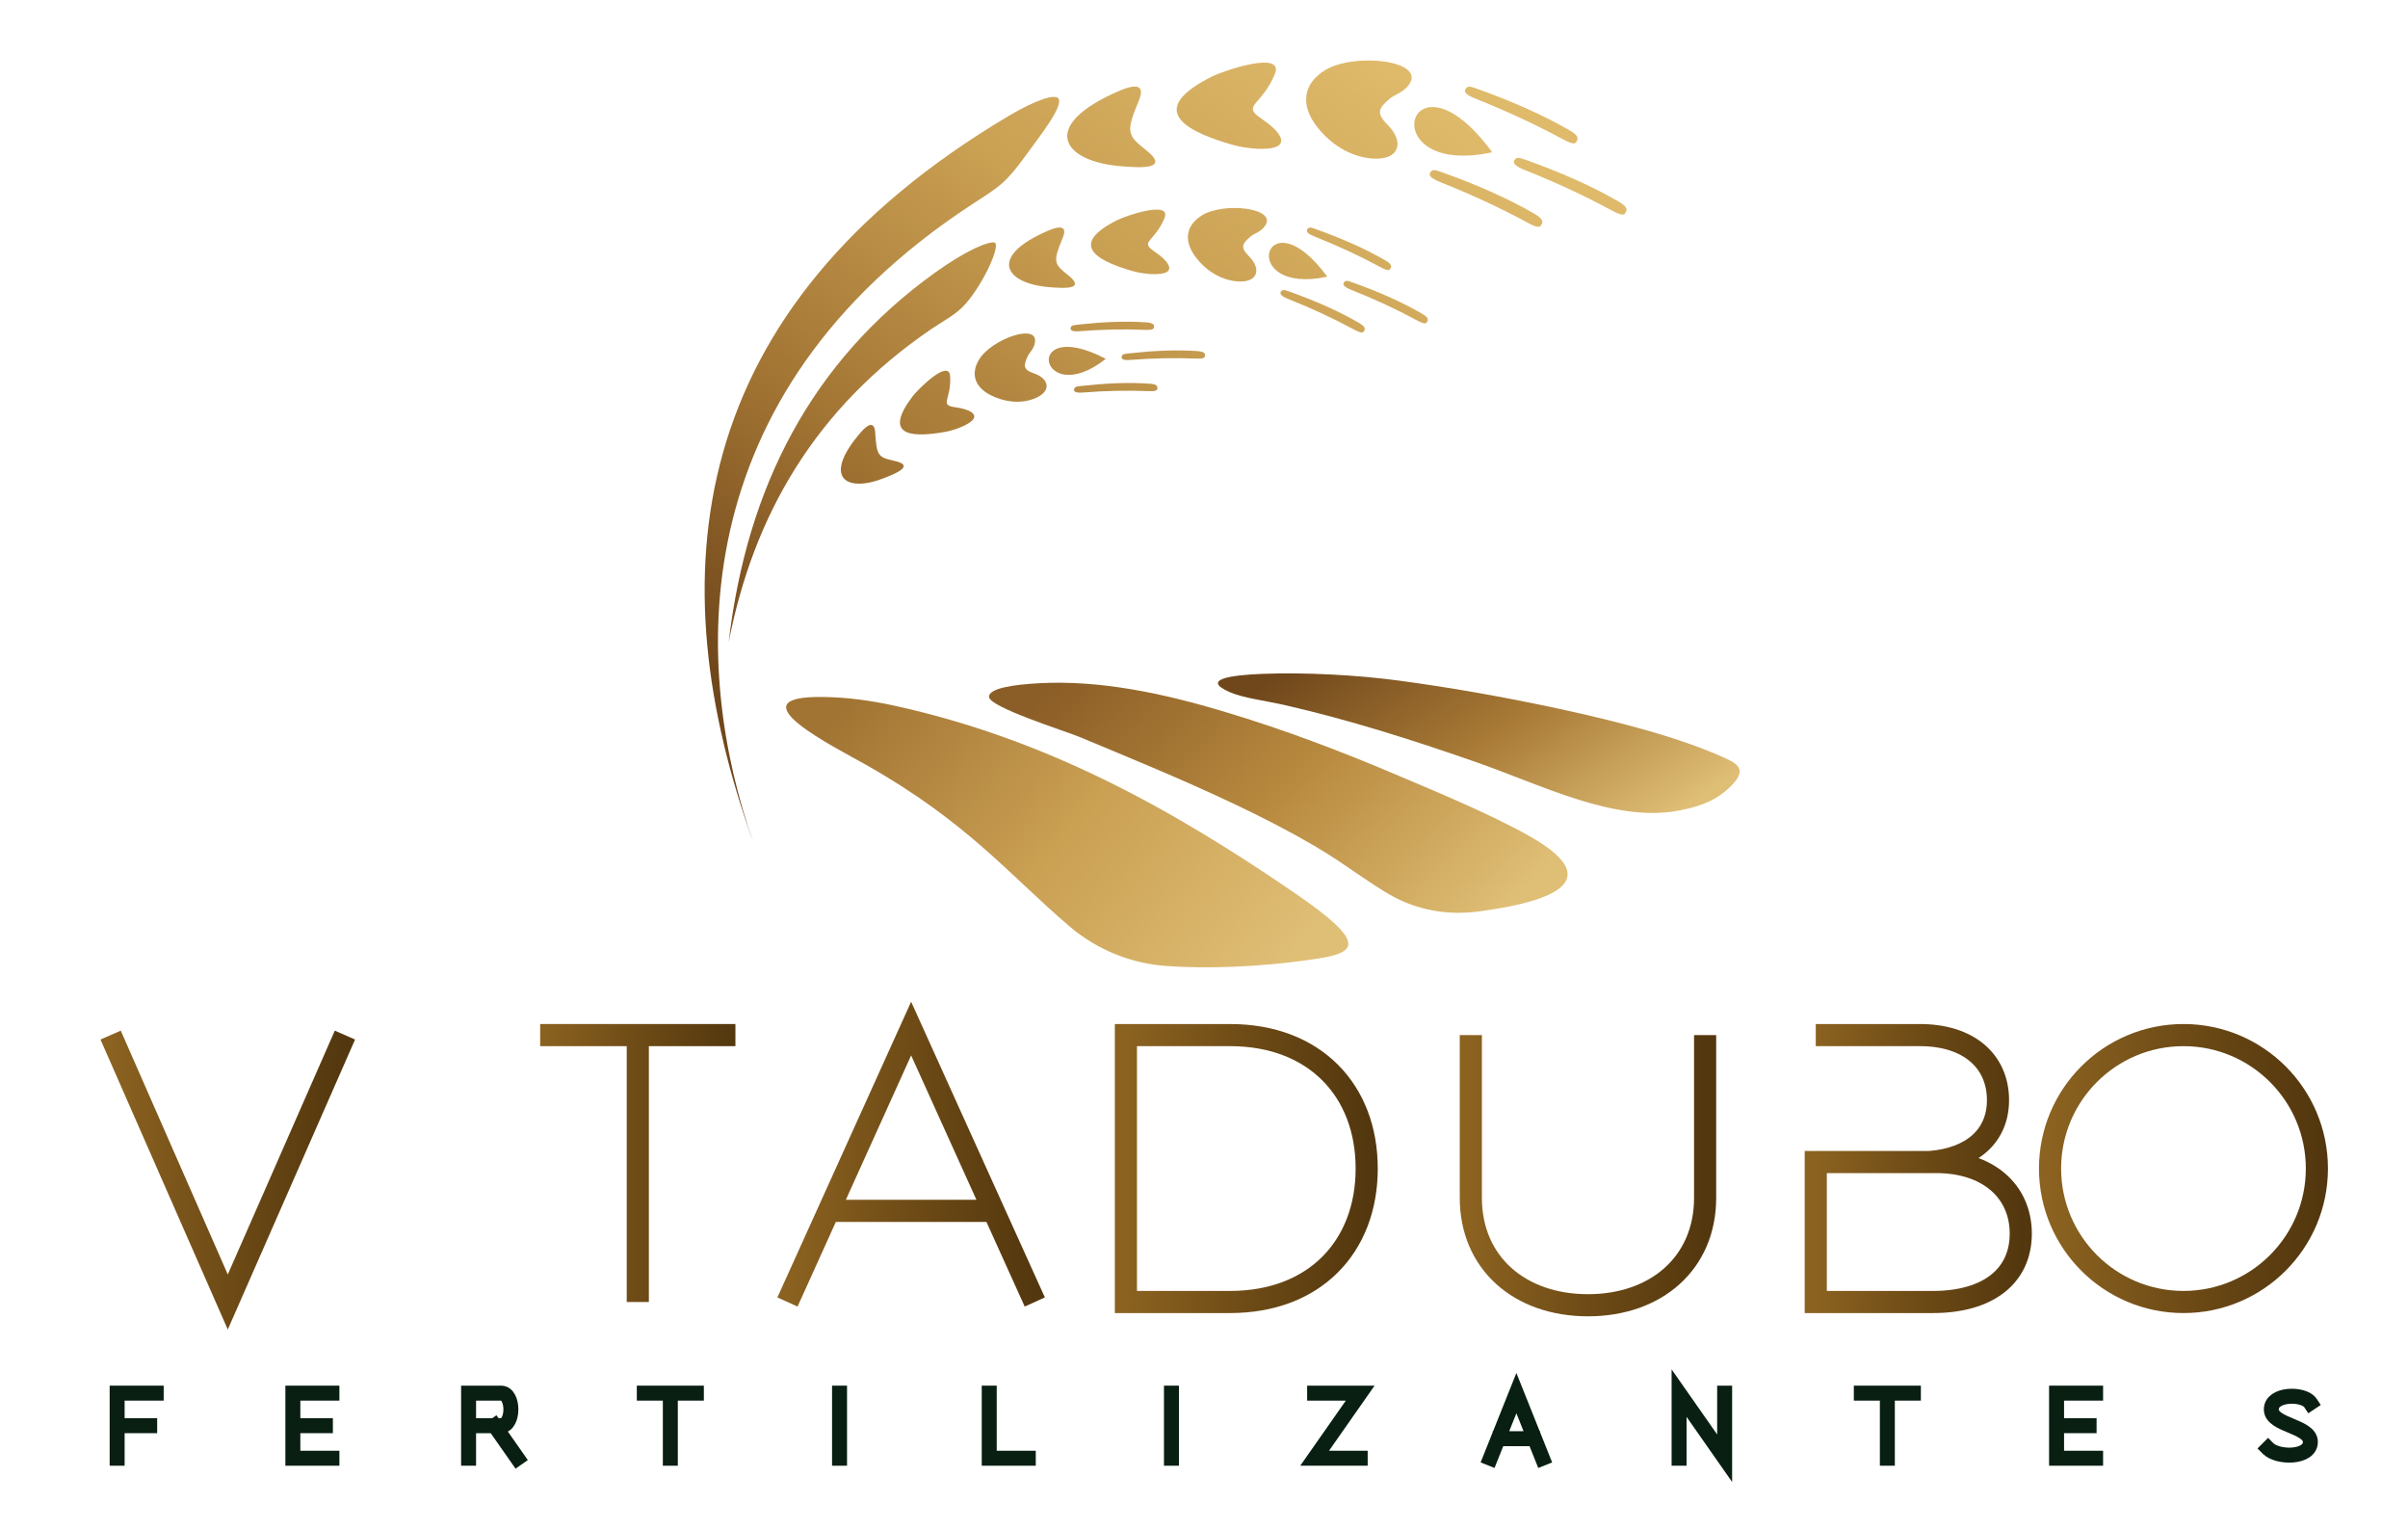
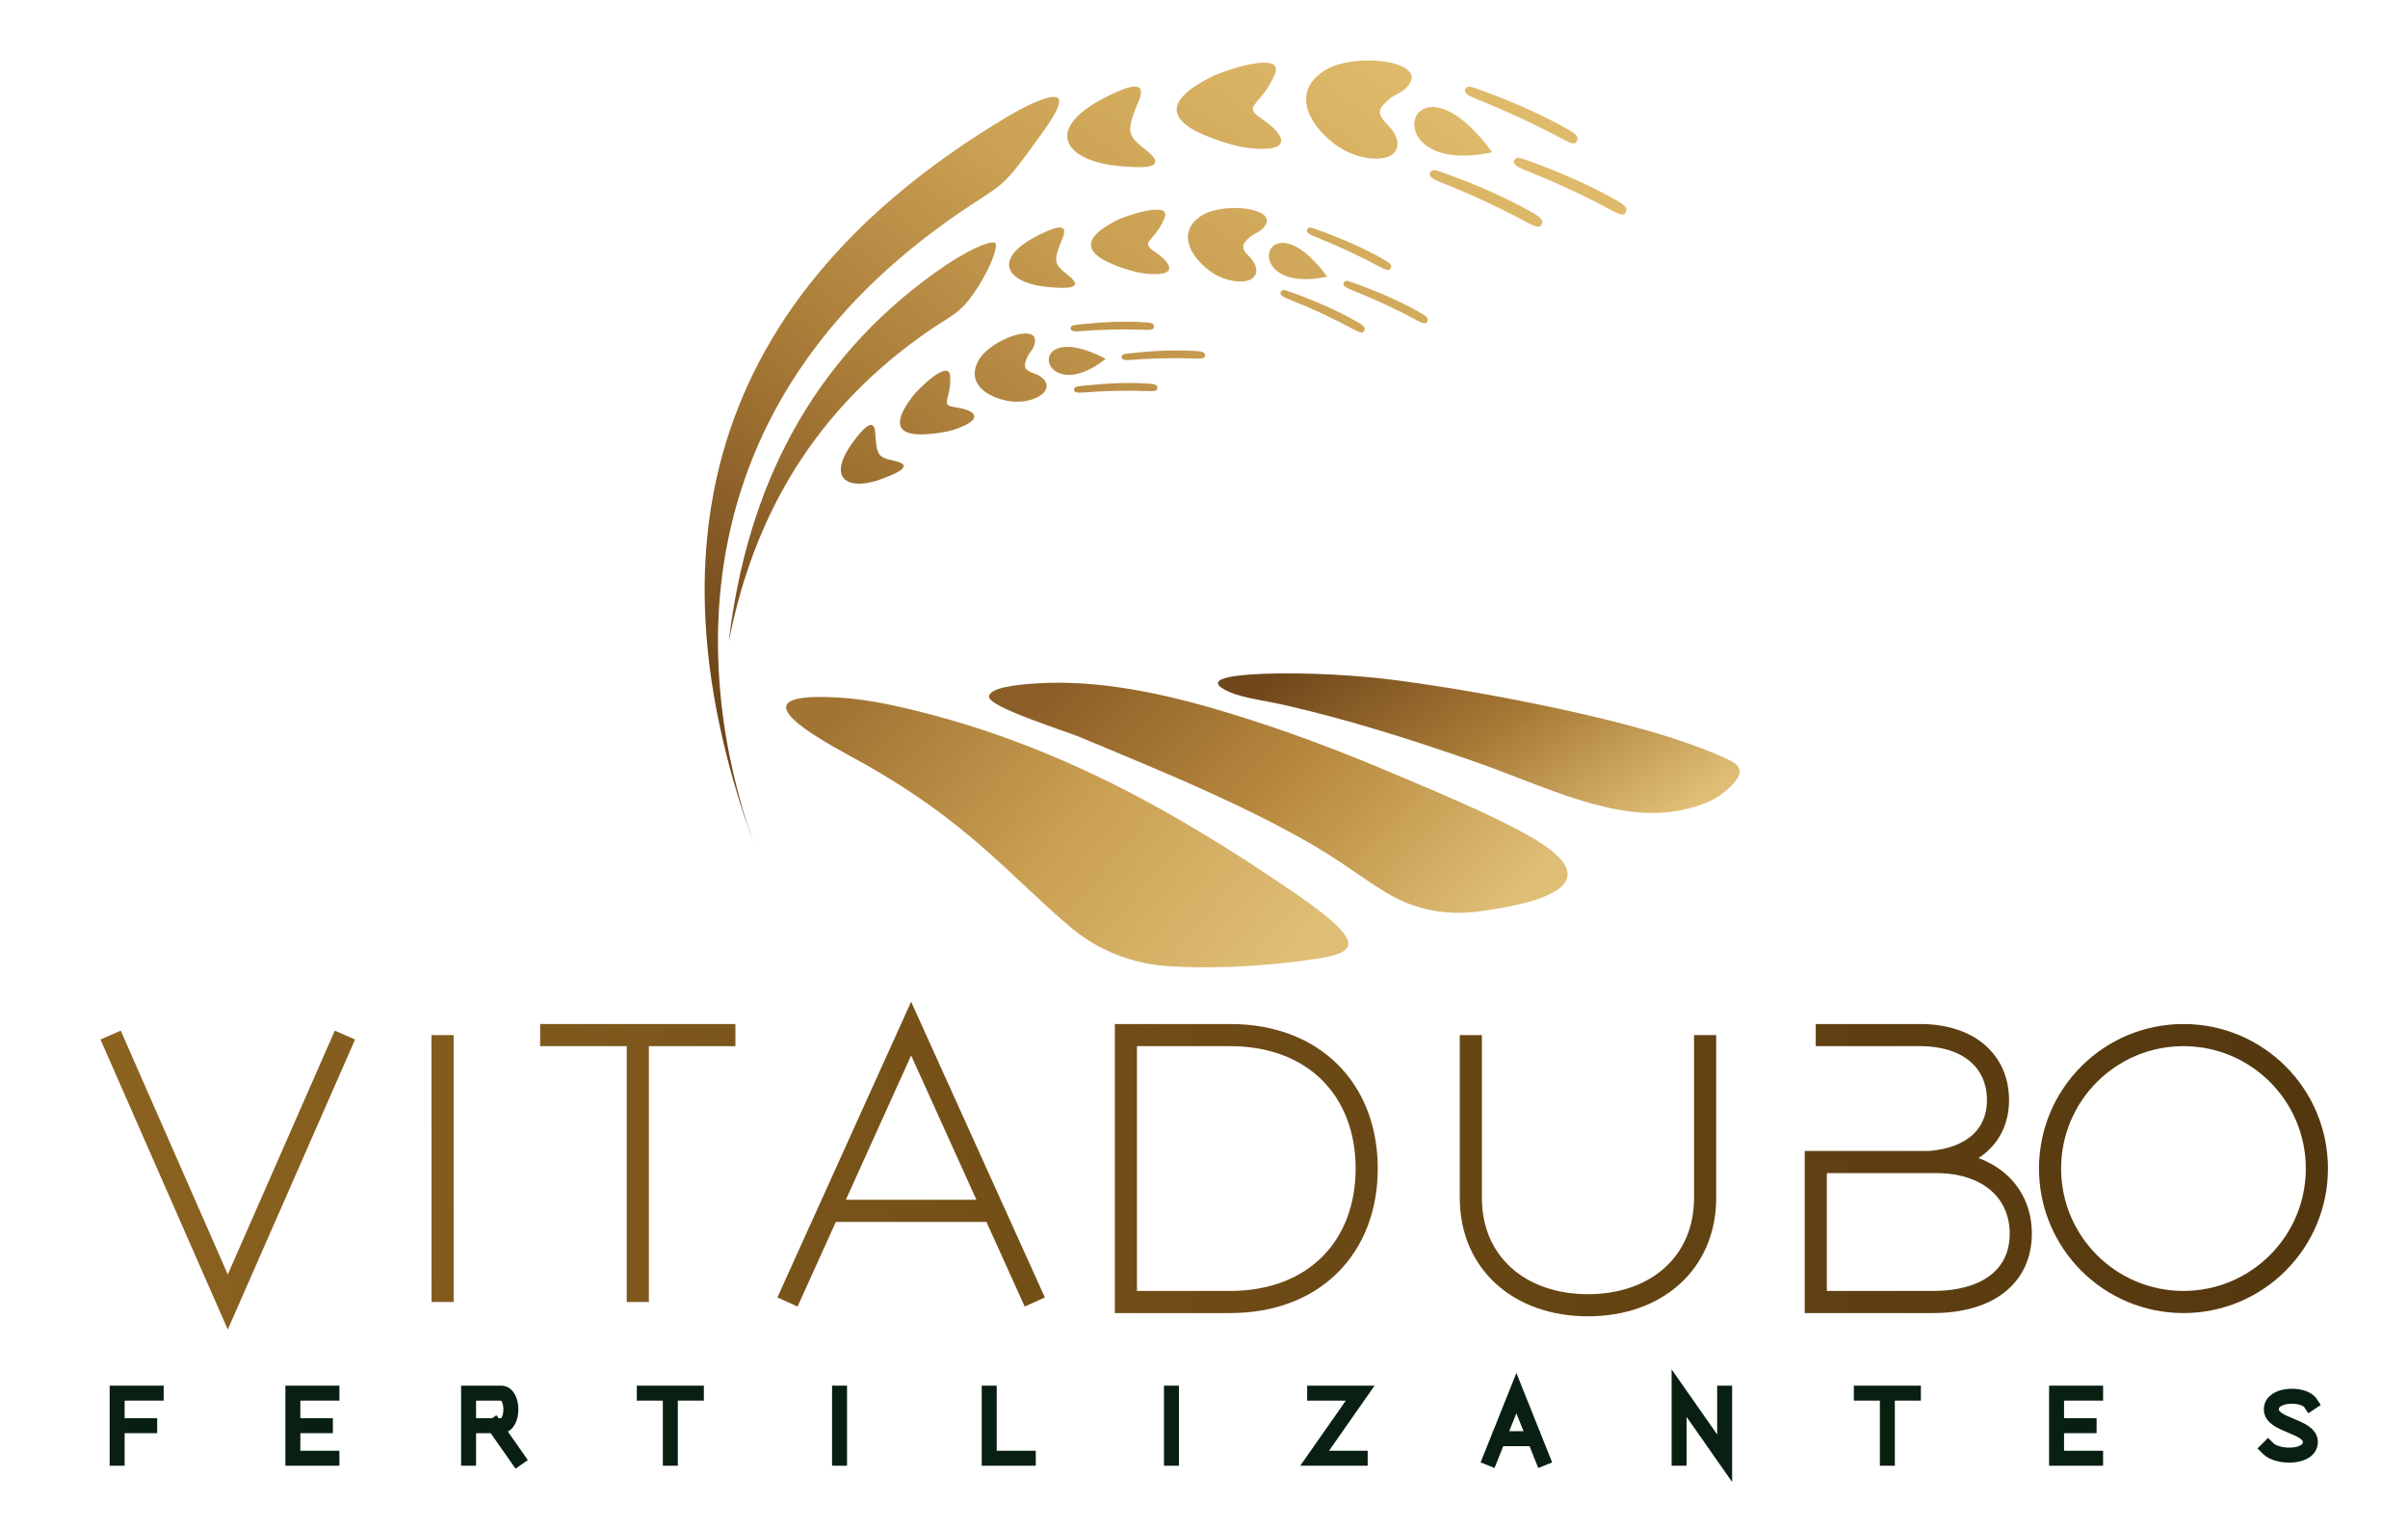
<svg xmlns="http://www.w3.org/2000/svg" viewBox="110 215 370 235" width="100%" height="100%">
  <defs>
    <linearGradient id="wheatGradDark" x1="85%" y1="10%" x2="15%" y2="90%">
      <stop offset="0%" stop-color="#dfba6b" />
      <stop offset="35%" stop-color="#caa053" />
      <stop offset="70%" stop-color="#a27433" />
      <stop offset="100%" stop-color="#70471b" />
    </linearGradient>
    <linearGradient id="furrowGrad1Dark" x1="0%" y1="30%" x2="100%" y2="70%">
      <stop offset="0%" stop-color="#a27433" />
      <stop offset="50%" stop-color="#caa053" />
      <stop offset="100%" stop-color="#dfbe75" />
    </linearGradient>
    <linearGradient id="furrowGrad2Dark" x1="0%" y1="30%" x2="100%" y2="70%">
      <stop offset="0%" stop-color="#8c5e27" />
      <stop offset="50%" stop-color="#b88a3f" />
      <stop offset="100%" stop-color="#dfbe75" />
    </linearGradient>
    <linearGradient id="furrowGrad3Dark" x1="0%" y1="30%" x2="100%" y2="70%">
      <stop offset="0%" stop-color="#70471b" />
      <stop offset="50%" stop-color="#a87a36" />
      <stop offset="100%" stop-color="#dfbe75" />
    </linearGradient>
-     <linearGradient id="darkGoldTextGrad" x1="0%" y1="0%" x2="100%" y2="0%">
+     <linearGradient id="darkGoldTextGrad" gradientUnits="userSpaceOnUse" x1="127" y1="394" x2="466" y2="394">
      <stop offset="0%" stop-color="#8b6220" />
      <stop offset="50%" stop-color="#6e4b16" />
      <stop offset="100%" stop-color="#53370e" />
    </linearGradient>
  </defs>
  <path d="M 243.03 332.46 C 258.74 341.35, 265.00 349.33, 274.30 357.27 C 278.71 361.04, 283.99 363.02, 289.29 363.39 C 295.18 363.81, 303.41 363.62, 312.14 362.30 C 318.30 361.37, 320.38 360.03, 309.16 352.33 C 290.17 339.31, 270.87 328.52, 247.33 323.38 C 243.83 322.62, 240.28 322.12, 236.56 322.06 C 222.31 321.84, 238.38 329.83, 243.03 332.46" fill="url(#furrowGrad1Dark)" />
  <path d="M 275.84 328.19 C 279.46 329.70, 283.17 331.23, 286.88 332.81 C 295.64 336.53, 304.38 340.50, 311.94 344.92 C 317.40 348.10, 321.96 351.97, 325.82 353.56 C 329.40 355.04, 333.13 355.57, 337.42 354.98 C 344.54 354.02, 358.93 351.33, 345.05 343.46 C 339.02 340.03, 329.36 336.06, 324.99 334.20 C 316.35 330.52, 307.63 327.17, 298.04 324.30 C 288.60 321.47, 278.95 319.44, 269.66 319.95 C 265.68 320.17, 262.05 320.71, 261.96 322.00 C 261.84 323.59, 273.56 327.25, 275.84 328.19" fill="url(#furrowGrad2Dark)" />
  <path d="M 325.05 319.56 C 333.03 320.64, 340.84 322.01, 349.57 323.88 C 358.91 325.90, 368.17 328.32, 375.04 331.44 C 377.21 332.42, 378.39 333.32, 375.95 335.77 C 374.00 337.72, 371.74 338.77, 368.15 339.48 C 358.17 341.46, 347.01 335.61, 336.61 332.00 C 327.01 328.66, 317.36 325.58, 307.37 323.30 C 304.38 322.62, 301.05 322.23, 298.98 321.33 C 294.58 319.41, 298.83 318.71, 304.00 318.51 C 310.55 318.26, 318.54 318.68, 325.05 319.56" fill="url(#furrowGrad3Dark)" />
  <path d="M 259.39 246.37 C 214.27 275.86, 216.44 318.03, 225.79 344.48 C 211.09 303.79, 214.88 262.52, 265.07 232.76 C 269.11 230.37, 272.19 229.34, 272.66 230.17 C 273.34 231.35, 270.04 235.56, 267.78 238.66 C 264.44 243.23, 263.77 243.51, 259.39 246.37 Z M 276.32 275.30 C 279.86 275.02, 283.24 274.95, 286.45 275.08 C 287.91 275.14, 287.81 274.85, 287.83 274.60 C 287.86 274.30, 287.73 274.01, 286.67 273.94 C 283.29 273.70, 279.85 273.89, 276.39 274.26 C 275.46 274.36, 275.19 274.40, 275.08 274.67 C 274.99 274.91, 274.87 275.41, 276.32 275.30 Z M 283.63 270.29 C 287.17 270.02, 290.55 269.95, 293.76 270.08 C 295.22 270.14, 295.12 269.84, 295.15 269.59 C 295.18 269.29, 295.04 269.01, 293.98 268.93 C 290.60 268.70, 287.17 268.88, 283.71 269.26 C 282.77 269.36, 282.50 269.39, 282.39 269.67 C 282.30 269.90, 282.18 270.41, 283.63 270.29 Z M 275.79 265.88 C 279.33 265.61, 282.71 265.53, 285.93 265.67 C 287.38 265.72, 287.28 265.43, 287.31 265.18 C 287.34 264.88, 287.20 264.60, 286.14 264.52 C 282.76 264.29, 279.33 264.47, 275.87 264.84 C 274.93 264.95, 274.66 264.98, 274.55 265.25 C 274.46 265.49, 274.34 265.99, 275.79 265.88 Z M 279.91 270.12 C 266.87 263.31, 269.67 278.19, 279.91 270.12 Z M 260.49 270.15 C 258.99 272.54, 259.95 274.53, 262.16 275.67 C 264.29 276.77, 266.76 277.06, 268.90 276.24 C 271.63 275.19, 271.29 273.18, 268.86 272.35 C 267.21 271.79, 267.26 271.19, 267.88 269.78 C 268.14 269.18, 268.90 268.59, 269.03 267.54 C 269.42 264.58, 262.37 267.13, 260.49 270.15 Z M 250.23 275.88 C 245.90 281.57, 249.34 282.39, 255.22 281.34 C 256.79 281.06, 259.00 280.21, 259.57 279.37 C 260.06 278.62, 259.17 277.89, 256.74 277.55 C 254.27 277.21, 256.21 276.37, 255.99 272.79 C 255.82 270.04, 251.05 274.80, 250.23 275.88 Z M 242.30 281.37 C 236.17 288.44, 240.05 290.81, 246.04 288.36 C 247.30 287.85, 250.81 286.53, 247.42 285.79 C 244.98 285.26, 244.70 285.06, 244.48 281.48 C 244.36 279.59, 243.31 280.21, 242.30 281.37 Z M 307.86 260.89 C 311.50 262.34, 314.89 263.91, 318.01 265.60 C 319.43 266.37, 319.47 266.03, 319.62 265.80 C 319.79 265.51, 319.79 265.16, 318.78 264.58 C 315.55 262.70, 312.05 261.21, 308.44 259.90 C 307.46 259.55, 307.18 259.45, 306.94 259.67 C 306.73 259.86, 306.36 260.30, 307.86 260.89 Z M 317.54 259.49 C 321.19 260.93, 324.58 262.51, 327.70 264.20 C 329.11 264.96, 329.16 264.62, 329.30 264.39 C 329.48 264.10, 329.48 263.75, 328.47 263.17 C 325.23 261.29, 321.74 259.80, 318.12 258.49 C 317.14 258.14, 316.86 258.04, 316.62 258.26 C 316.41 258.45, 316.05 258.89, 317.54 259.49 Z M 311.92 251.30 C 315.56 252.75, 318.95 254.32, 322.07 256.01 C 323.48 256.78, 323.53 256.44, 323.67 256.20 C 323.85 255.92, 323.85 255.57, 322.84 254.98 C 319.60 253.11, 316.11 251.62, 312.49 250.31 C 311.52 249.95, 311.23 249.85, 310.99 250.07 C 310.79 250.26, 310.42 250.71, 311.92 251.30 Z M 313.94 257.50 C 304.31 244.41, 299.86 260.53, 313.94 257.50 Z M 294.67 248.09 C 292.02 249.74, 292.01 252.17, 293.64 254.38 C 295.21 256.51, 297.52 257.99, 300.04 258.22 C 303.26 258.51, 303.91 256.35, 301.90 254.35 C 300.53 252.98, 300.87 252.42, 302.17 251.32 C 302.73 250.85, 303.76 250.64, 304.41 249.65 C 306.23 246.91, 298.00 246.01, 294.67 248.09 Z M 281.71 248.79 C 274.65 252.32, 277.66 254.81, 284.00 256.63 C 285.69 257.12, 288.30 257.34, 289.27 256.79 C 290.13 256.29, 289.60 255.13, 287.35 253.61 C 285.07 252.07, 287.40 252.18, 288.92 248.53 C 290.09 245.72, 283.05 248.12, 281.71 248.79 Z M 271.18 250.38 C 261.67 254.41, 264.36 258.64, 271.49 259.13 C 272.99 259.23, 277.11 259.63, 274.10 257.25 C 271.94 255.54, 271.76 255.20, 273.29 251.54 C 274.09 249.61, 272.74 249.72, 271.18 250.38 Z M 331.17 242.92 C 336.04 244.85, 340.56 246.95, 344.73 249.21 C 346.62 250.23, 346.68 249.78, 346.87 249.47 C 347.11 249.08, 347.11 248.62, 345.76 247.83 C 341.44 245.33, 336.77 243.34, 331.94 241.59 C 330.63 241.12, 330.26 240.99, 329.94 241.28 C 329.66 241.54, 329.17 242.12, 331.17 242.92 Z M 344.10 241.04 C 348.97 242.97, 353.49 245.07, 357.66 247.33 C 359.55 248.35, 359.62 247.90, 359.81 247.58 C 360.04 247.20, 360.05 246.74, 358.69 245.95 C 354.37 243.45, 349.70 241.46, 344.88 239.71 C 343.57 239.24, 343.19 239.11, 342.87 239.40 C 342.59 239.65, 342.11 240.24, 344.10 241.04 Z M 336.59 230.10 C 341.46 232.04, 345.98 234.14, 350.15 236.39 C 352.04 237.42, 352.10 236.96, 352.29 236.65 C 352.52 236.27, 352.53 235.80, 351.18 235.02 C 346.85 232.52, 342.18 230.53, 337.36 228.78 C 336.05 228.30, 335.68 228.17, 335.35 228.47 C 335.08 228.72, 334.59 229.31, 336.59 230.10 Z M 339.29 238.39 C 326.43 220.90, 320.48 242.43, 339.29 238.39 Z M 313.55 225.81 C 310.02 228.02, 310.00 231.27, 312.18 234.22 C 314.28 237.06, 317.36 239.04, 320.73 239.34 C 325.02 239.73, 325.89 236.85, 323.21 234.17 C 321.38 232.35, 321.84 231.60, 323.58 230.13 C 324.31 229.51, 325.69 229.22, 326.56 227.91 C 328.99 224.24, 318.00 223.04, 313.55 225.81 Z M 296.24 226.75 C 286.82 231.47, 290.83 234.79, 299.30 237.22 C 301.57 237.87, 305.05 238.18, 306.34 237.43 C 307.49 236.77, 306.78 235.22, 303.78 233.19 C 300.73 231.14, 303.84 231.28, 305.88 226.40 C 307.44 222.65, 298.03 225.85, 296.24 226.75 Z M 282.18 228.87 C 269.48 234.25, 273.07 239.91, 282.59 240.56 C 284.60 240.70, 290.10 241.23, 286.09 238.05 C 283.20 235.77, 282.96 235.31, 285.00 230.43 C 286.07 227.85, 284.26 228.00, 282.18 228.87 Z M 253.16 265.51 C 235.31 277.64, 225.77 294.13, 221.97 313.62 C 224.76 289.82, 234.69 270.51, 253.66 256.89 C 258.70 253.27, 262.00 252.04, 262.81 252.26 C 263.81 252.53, 261.28 258.33, 258.37 261.67 C 256.95 263.30, 254.99 264.27, 253.16 265.51" fill="url(#wheatGradDark)" />
  <g fill="none" stroke="url(#darkGoldTextGrad)" stroke-width="3.4" stroke-linecap="butt" stroke-linejoin="miter" stroke-miterlimit="10">
    <path d="M 127 374 L 145 415 L 163 374" />
-     <path d="M 178 374 L 178 415" />
+     <path d="M 178 374 L 178.01 415" />
    <path d="M 193 374 L 223 374 M 208 374 L 208 415" />
    <path d="M 231 415 L 250 373 L 269 415 M 237.5 401 L 262.5 401" />
    <path d="M 283 374 L 299 374 C 312 374 320 382.5 320 394.5 C 320 406.5 312 415 299 415 L 283 415 Z" />
    <path d="M 336 374 L 336 399 C 336 409 343.5 415.5 354 415.5 C 364.5 415.5 372 409 372 399 L 372 374" />
    <path d="M 389 374 L 405 374 C 412.5 374 417 378 417 384 C 417 389.5 413 393 406.5 393.5 M 389 393.5 L 407.5 393.5 C 415.5 393.5 420.5 398 420.5 404.5 C 420.5 411 415.5 415 407 415 L 389 415 Z" />
    <circle cx="445.5" cy="394.5" r="20.5" />
  </g>
  <g fill="none" stroke="#081f12" stroke-width="2.3" stroke-linecap="square" stroke-linejoin="miter">
    <path d="M 134 429 L 128 429 L 128 439 M 128 434 L 133 434" />
    <path d="M 161 429 L 155 429 L 155 439 L 161 439 M 155 434 L 160 434" />
    <path d="M 182 439 L 182 429 L 187 429 C 189 429 189 434 187 434 L 182 434 M 186 434 L 189.5 439" />
    <path d="M 209 429 L 217 429 M 213 429 L 213 439" />
    <path d="M 239 429 L 239 439" />
    <path d="M 262 429 L 262 439 L 268 439" />
    <path d="M 290 429 L 290 439" />
    <path d="M 312 429 L 319 429 L 312 439 L 319 439" />
    <path d="M 339 439 L 343 429 L 347 439 M 340.5 436 L 345.5 436" />
    <path d="M 368 439 L 368 429 L 375 439 L 375 429" />
    <path d="M 396 429 L 404 429 M 400 429 L 400 439" />
    <path d="M 432 429 L 426 429 L 426 439 L 432 439 M 426 434 L 431 434" />
    <path d="M 465 430.5 C 464 429 459 429 459 431.5 C 459 434 465 434 465 436.5 C 465 439 460 439 458.5 437.5" />
  </g>
</svg>
